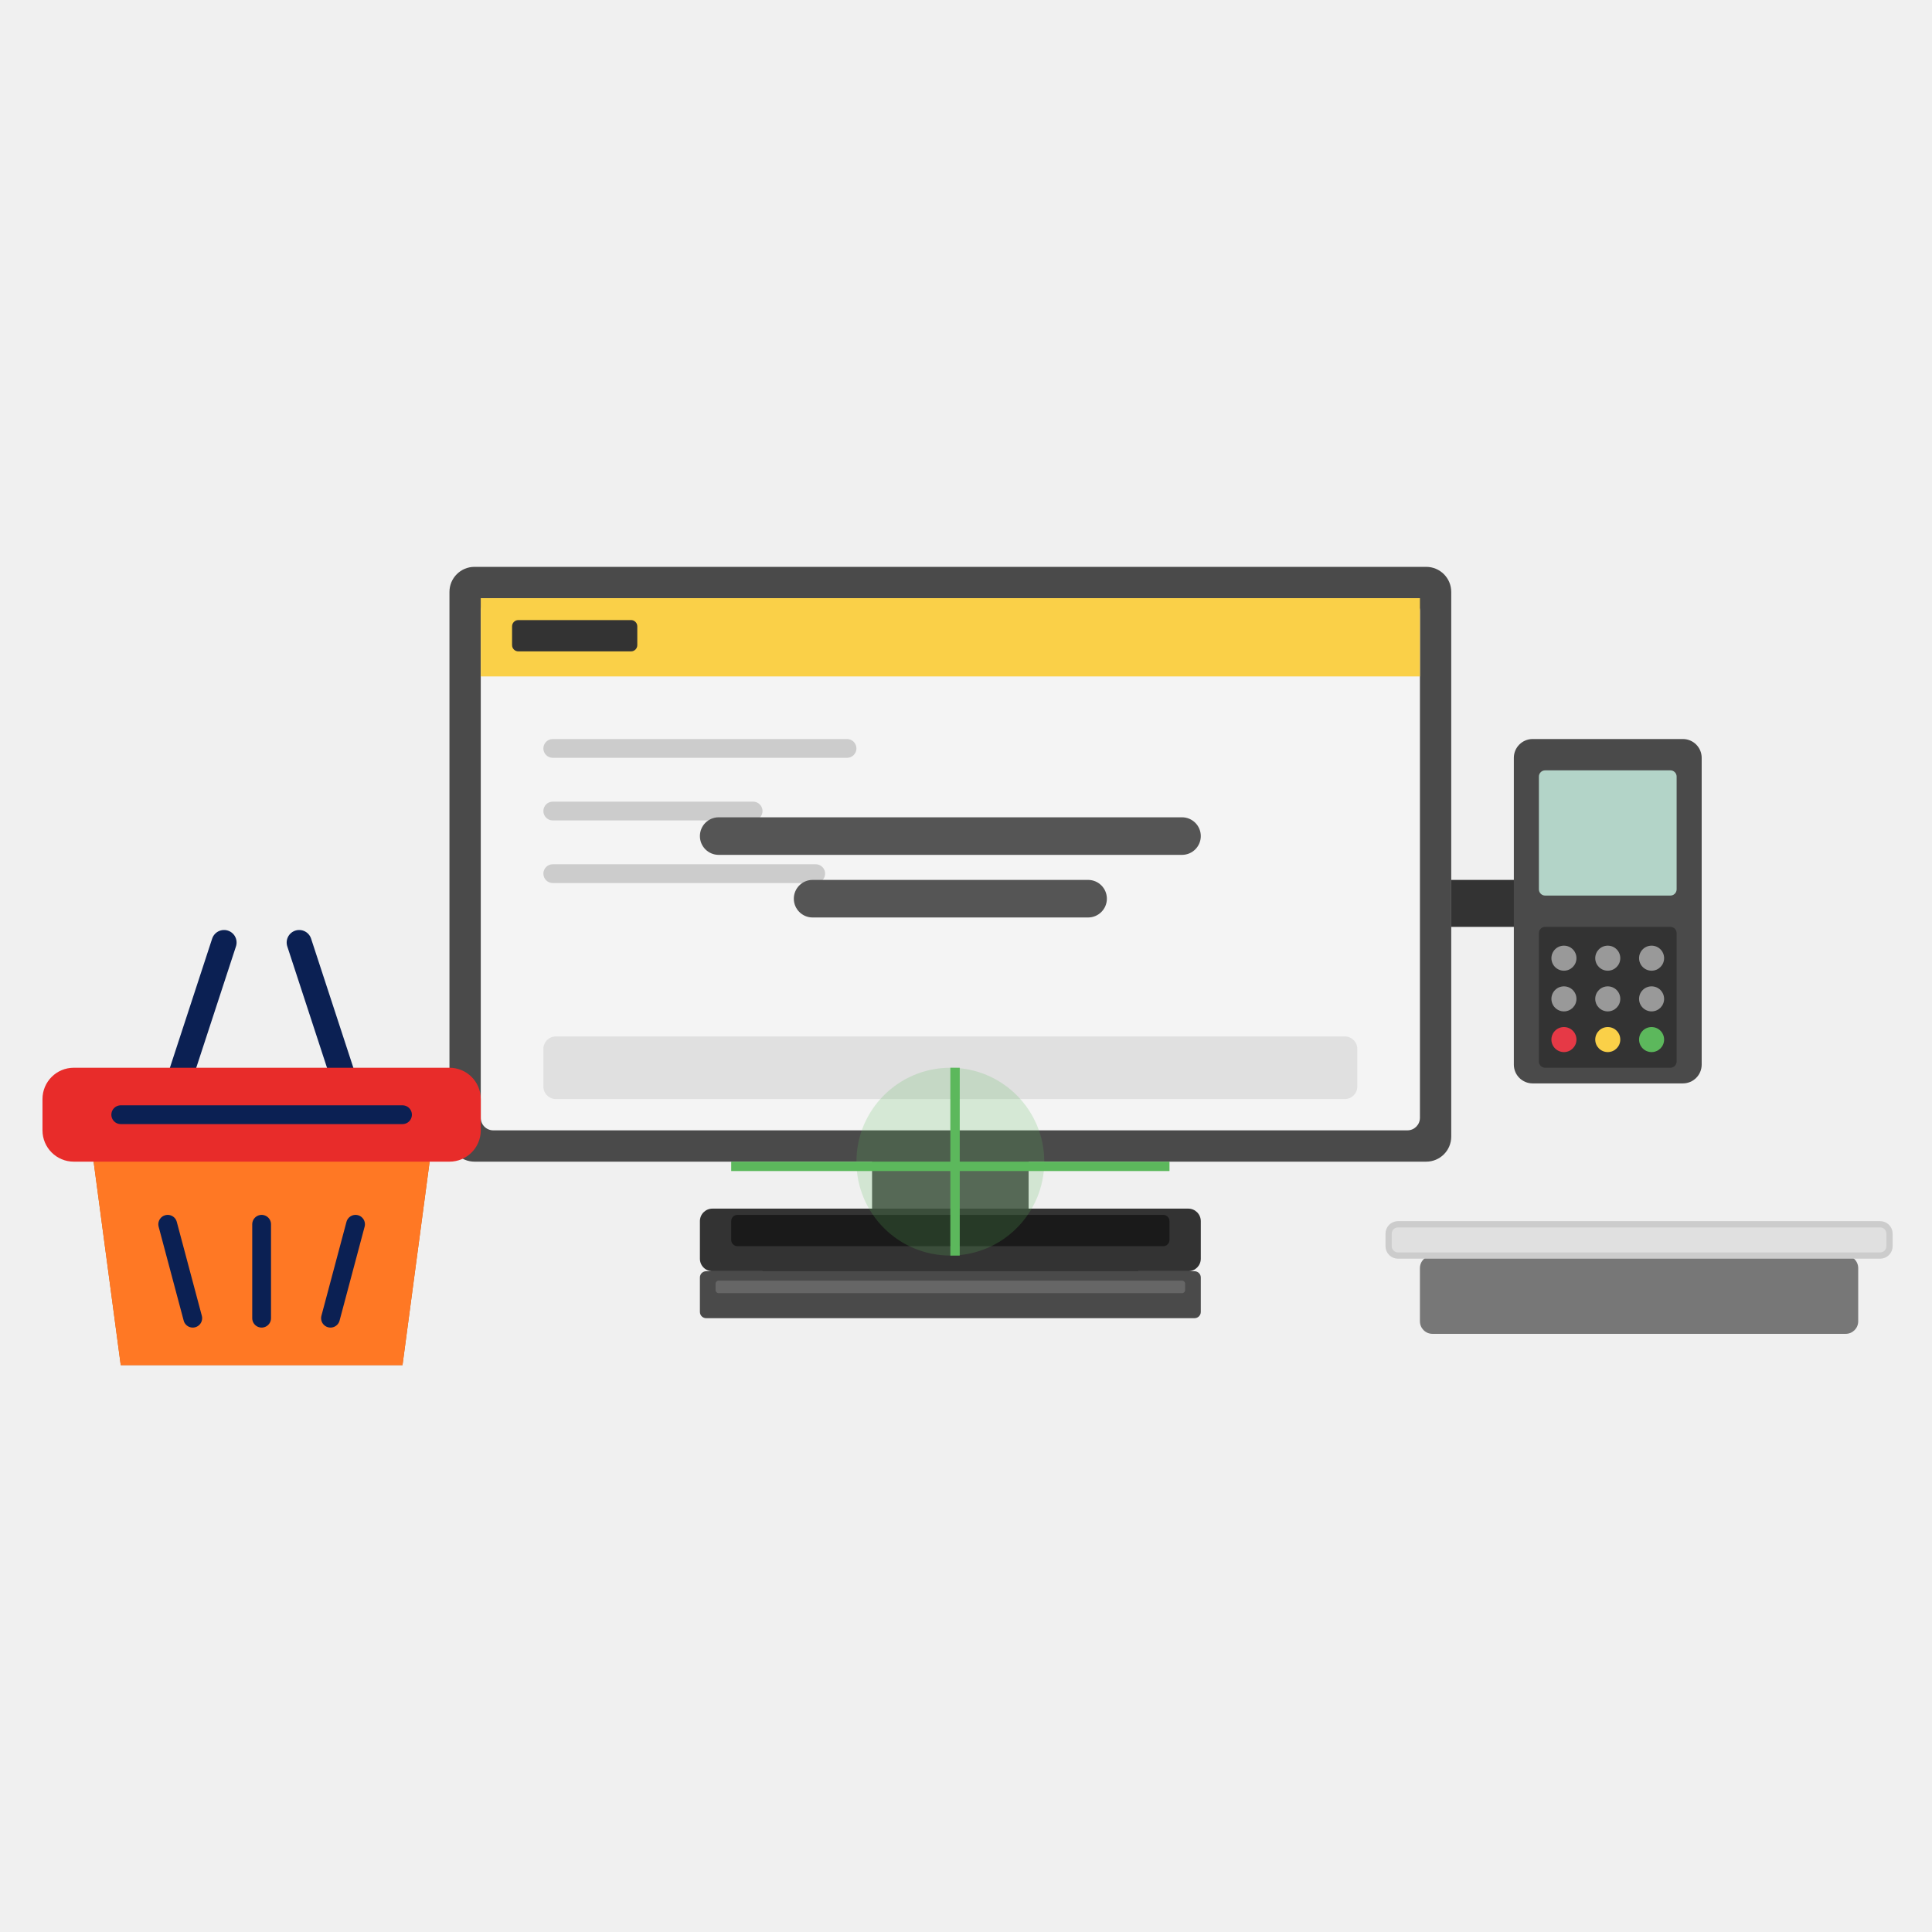
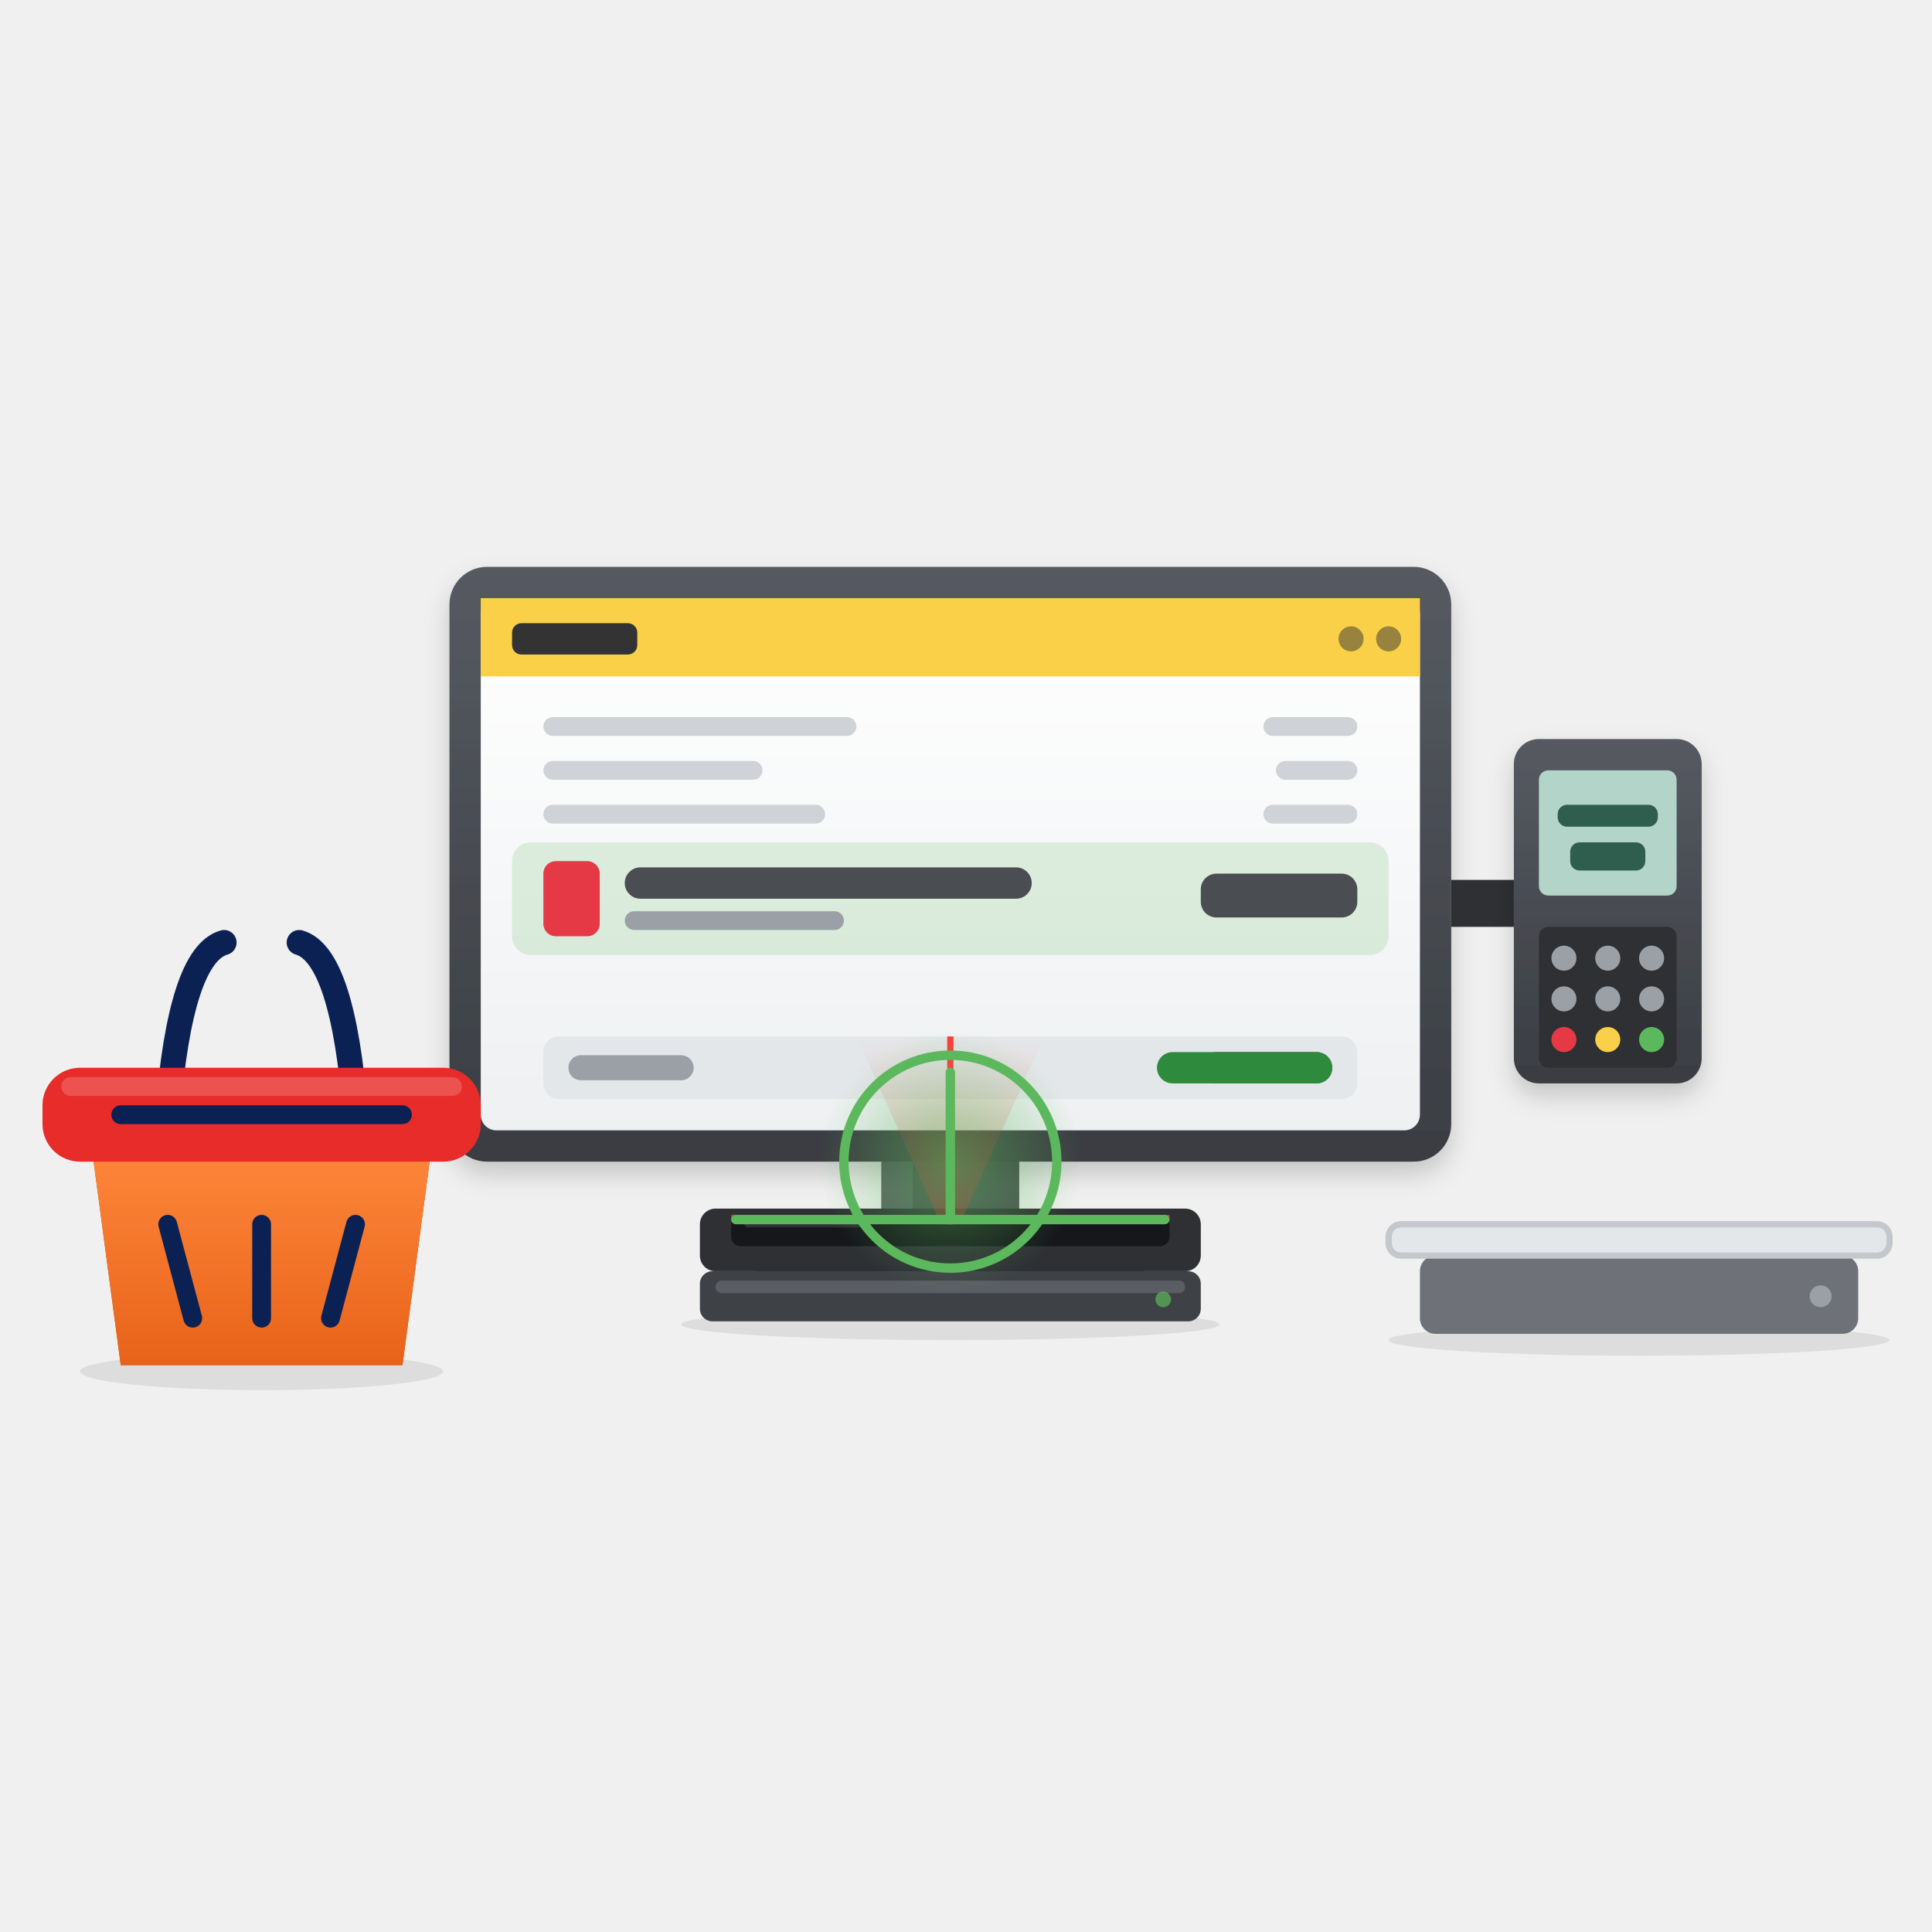
- <svg xmlns="http://www.w3.org/2000/svg" viewBox="0 0 864 864" width="864" height="864">
+ <svg xmlns="http://www.w3.org/2000/svg" viewBox="0 0 864 864" width="864" height="864" role="img" aria-labelledby="t">
+   <defs>
+     <linearGradient id="gMon" x1="0" y1="0" x2="0" y2="1">
+       <stop offset="0" stop-color="#565A61" />
+       <stop offset="1" stop-color="#3A3D42" />
+     </linearGradient>
+     <linearGradient id="gScreen" x1="0" y1="0" x2="0" y2="1">
+       <stop offset="0" stop-color="#FFFFFF" />
+       <stop offset="1" stop-color="#EEF0F2" />
+     </linearGradient>
+     <linearGradient id="gBottle" x1="0" y1="0" x2="1" y2="0">
+       <stop offset="0" stop-color="#B8141C" />
+       <stop offset=".35" stop-color="#E63946" />
+       <stop offset=".55" stop-color="#F26670" />
+       <stop offset="1" stop-color="#B8141C" />
+     </linearGradient>
+     <linearGradient id="gBasket" x1="0" y1="0" x2="0" y2="1">
+       <stop offset="0" stop-color="#FF8A3D" />
+       <stop offset="1" stop-color="#E8621A" />
+     </linearGradient>
+     <linearGradient id="gLaser" x1="0" y1="1" x2="0" y2="0">
+       <stop offset="0" stop-color="#FF2A2A" stop-opacity=".9" />
+       <stop offset="1" stop-color="#FF2A2A" stop-opacity="0" />
+     </linearGradient>
+     <radialGradient id="gOk">
+       <stop offset="0" stop-color="#5CB85C" stop-opacity=".55" />
+       <stop offset="1" stop-color="#5CB85C" stop-opacity="0" />
+     </radialGradient>
+     <filter id="shadow" x="-30%" y="-30%" width="160%" height="160%">
+       <feDropShadow dx="0" dy="4" stdDeviation="4" flood-color="#000" flood-opacity=".18" />
+     </filter>
+   </defs>
  <style>
-     /* ANIMAÇÃO FLUIDA DO PRODUTO (Mantida nas proporções perfeitas originais) */
+     /* ===== FLUXO ORIGINAL (tempos e posições preservados) ===== */
    .product-x { animation: moveX 6s infinite cubic-bezier(0.4, 0, 0.2, 1); }
    .product-y { animation: moveY 6s infinite cubic-bezier(0.4, 0, 0.2, 1); }
- 
    @keyframes moveX {
-         0%, 10%   { transform: translateX(180px); }
-         35%, 50%  { transform: translateX(400px); }
-         70%, 90%  { transform: translateX(620px); }
-         100%      { transform: translateX(180px); }
-     }
- 
+       0%, 20%   { transform: translateX(180px); }
+       35%, 50%  { transform: translateX(400px); }
+       70%, 90%  { transform: translateX(620px); }
+       100%      { transform: translateX(180px); }
+     }
    @keyframes moveY {
-         0%, 10%   { transform: translateY(270px); opacity: 0; }
-         15%       { transform: translateY(270px); opacity: 1; } 
-         22%       { transform: translateY(150px); } 
-         35%, 50%  { transform: translateY(250px); } 
-         60%       { transform: translateY(160px); } 
-         70%       { transform: translateY(260px); opacity: 1; } 
-         85%       { transform: translateY(260px); opacity: 1; }
-         90%, 100% { transform: translateY(260px); opacity: 0; } 
-     }
- 
-     /* MENSAGEM NA TELA (MOCKUP DE LINHAS) */
-     .screen-text-anim {
-         animation: textFade 6s infinite ease-in-out;
-     }
- 
+       0%, 10%   { transform: translateY(270px); opacity: 0; }
+       15%       { transform: translateY(270px); opacity: 1; }
+       22%       { transform: translateY(150px); }
+       35%, 50%  { transform: translateY(250px); }
+       60%       { transform: translateY(160px); }
+       70%       { transform: translateY(260px); opacity: 1; }
+       85%       { transform: translateY(260px); opacity: 1; }
+       90%, 100% { transform: translateY(260px); opacity: 0; }
+     }
+ 
+     /* ===== EXTRAS sincronizados ao mesmo ciclo de 6s ===== */
+     /* inclinação no transporte + "amassadinha" ao pousar */
+     .product-r { transform-box: fill-box; transform-origin: 50% 100%;
+                  animation: tilt 6s infinite cubic-bezier(0.4, 0, 0.2, 1); }
+     @keyframes tilt {
+       0%, 15%  { transform: rotate(0) scale(1); }
+       22%      { transform: rotate(-10deg) scale(1); }
+       33%      { transform: rotate(0) scale(1); }
+       35%      { transform: rotate(0) scale(1.06, .94); }
+       38%, 50% { transform: rotate(0) scale(1); }
+       60%      { transform: rotate(10deg) scale(1); }
+       68%      { transform: rotate(0) scale(1); }
+       70%      { transform: rotate(0) scale(1.06, .94); }
+       73%, 85% { transform: rotate(0) scale(1); }
+       90%,100% { transform: rotate(0) scale(.85); }
+     }
+ 
+     /* cesta balança quando o produto sai */
+     .basket { transform-box: fill-box; transform-origin: 50% 100%; animation: basketNudge 6s infinite ease-out; }
+     @keyframes basketNudge {
+       0%, 15% { transform: rotate(0); }  18% { transform: rotate(-3deg); }
+       21% { transform: rotate(2deg); }   24%, 100% { transform: rotate(0); }
+     }
+ 
+     /* laser vermelho varrendo enquanto o produto se aproxima */
+     .laser { animation: laserOn 6s infinite; }
+     @keyframes laserOn { 0%, 27% { opacity: 0; } 29%, 35% { opacity: 1; } 36%, 100% { opacity: 0; } }
+     .laser-sweep { transform-box: fill-box; transform-origin: 50% 100%; animation: sweep .45s infinite alternate ease-in-out; }
+     @keyframes sweep { from { transform: skewX(-18deg); } to { transform: skewX(18deg); } }
+ 
+     /* bip verde (mesma janela do original) */
+     .bip-anim { animation: bipFlash 6s infinite; }
+     @keyframes bipFlash { 0%, 34% { opacity: 0; } 36%, 42% { opacity: 1; } 46%, 100% { opacity: 0; } }
+     .bip-ring { transform-box: fill-box; transform-origin: center; animation: ring 6s infinite ease-out; }
+     @keyframes ring {
+       0%, 35% { transform: scale(.3); opacity: 0; } 36% { opacity: .8; }
+       46% { transform: scale(1.6); opacity: 0; } 100% { opacity: 0; }
+     }
+ 
+     /* item novo na tela (mesma janela do original) */
+     .screen-text-anim { animation: textFade 6s infinite ease-in-out; }
    @keyframes textFade {
-         0%, 33%   { opacity: 0; transform: translateY(5px); }
-         36%, 67%  { opacity: 1; transform: translateY(0); } 
-         70%, 100% { opacity: 0; transform: translateY(-5px); } 
-     }
- 
-     /* LUZ DO LEITOR */
-     .bip-anim { animation: bipFlash 6s infinite; }
- 
-     @keyframes bipFlash {
-         0%, 34%   { opacity: 0; }
-         36%, 42%  { opacity: 1; } 
-         46%, 100% { opacity: 0; }
+       0%, 33%   { opacity: 0; transform: translateY(5px); }
+       36%, 67%  { opacity: 1; transform: translateY(0); }
+       70%, 100% { opacity: 0; transform: translateY(-5px); }
+     }
+     .row-flash { animation: rowFlash 6s infinite; }
+     @keyframes rowFlash { 0%, 35% { opacity: 0; } 37% { opacity: .22; } 55%, 100% { opacity: 0; } }
+     .tot-old { animation: totOld 6s infinite; }
+     .tot-new { animation: totNew 6s infinite; }
+     @keyframes totOld { 0%, 35% { opacity: 1; } 37%, 67% { opacity: 0; } 70%, 100% { opacity: 1; } }
+     @keyframes totNew { 0%, 35% { opacity: 0; } 37%, 67% { opacity: 1; } 70%, 100% { opacity: 0; } }
+ 
+     /* pinpad mostra valor junto com a tela */
+     .pin-price { animation: textFade 6s infinite ease-in-out; }
+ 
+     /* balança da área de ensacamento reage ao peso */
+     .plate { animation: platePress 6s infinite ease-out; }
+     @keyframes platePress {
+       0%, 69% { transform: translateY(0); } 71% { transform: translateY(3px); }
+       74%, 88% { transform: translateY(2px); } 92%, 100% { transform: translateY(0); }
+     }
+     .bag-led { animation: bagLed 6s infinite; }
+     @keyframes bagLed { 0%, 70% { fill: #9AA0A6; } 72%, 88% { fill: #5CB85C; } 90%, 100% { fill: #9AA0A6; } }
+ 
+     @media (prefers-reduced-motion: reduce) {
+       .laser-sweep, .basket, .product-r, .bip-ring, .plate { animation: none; }
    }
  </style>
  <g transform="translate(432, 432) scale(1.4) translate(-405, -167.5)">
-     <g transform="translate(180, 260)">
-       <line x1="-30" y1="-45" x2="-12" y2="-100" stroke="#0B2053" stroke-width="8" stroke-linecap="round" />
-       <line x1="30" y1="-45" x2="12" y2="-100" stroke="#0B2053" stroke-width="8" stroke-linecap="round" />
-       <polygon points="-55,-40 55,-40 45,35 -45,35" fill="#C25A12" />
+     <ellipse cx="180" cy="297" rx="58" ry="6" fill="#000" opacity=".08" />
+     <ellipse cx="400" cy="282" rx="86" ry="5" fill="#000" opacity=".08" />
+     <ellipse cx="620" cy="287" rx="80" ry="5" fill="#000" opacity=".08" />
+     <g class="basket">
+       <g transform="translate(180, 260)">
+         <path d="M-30 -45 Q-26 -96 -12 -100" stroke="#0B2053" stroke-width="8" fill="none" stroke-linecap="round" />
+         <path d="M30 -45 Q26 -96 12 -100" stroke="#0B2053" stroke-width="8" fill="none" stroke-linecap="round" />
+         <polygon points="-55,-40 55,-40 45,35 -45,35" fill="#B94E0E" />
+       </g>
    </g>
    <g transform="translate(400, 110)">
-       <rect x="-25" y="80" width="50" height="70" fill="#555555" />
-       <rect x="-60" y="150" width="120" height="15" fill="#333333" rx="4" />
-       <rect x="-160" y="-70" width="320" height="190" fill="#4A4A4A" rx="8" />
-       <rect x="-150" y="-60" width="300" height="170" fill="#F4F4F4" rx="4" />
+       <rect x="-22" y="80" width="44" height="72" fill="#4A4D52" />
+       <rect x="-22" y="80" width="10" height="72" fill="#5A5E64" />
+       <rect x="-62" y="150" width="124" height="15" fill="#2E3034" rx="6" />
+       <rect x="-160" y="-70" width="320" height="190" fill="url(#gMon)" rx="12" filter="url(#shadow)" />
+       <rect x="-150" y="-60" width="300" height="170" fill="url(#gScreen)" rx="5" />
      <rect x="-150" y="-60" width="300" height="25" fill="#FAD048" />
-       <rect x="-140" y="-53" width="40" height="10" fill="#333333" rx="2" />
-       <rect x="-130" y="-15" width="100" height="6" fill="#CCCCCC" rx="3" />
-       <rect x="-130" y="5" width="70" height="6" fill="#CCCCCC" rx="3" />
-       <rect x="-130" y="25" width="90" height="6" fill="#CCCCCC" rx="3" />
-       <rect x="-130" y="80" width="260" height="20" fill="#E0E0E0" rx="4" />
+       <rect x="-140" y="-52" width="40" height="10" fill="#333" rx="3" />
+       <circle cx="128" cy="-47" r="4" fill="#333" opacity=".5" />
+       <circle cx="140" cy="-47" r="4" fill="#333" opacity=".5" />
+       <rect x="-130" y="-22" width="100" height="6" fill="#CFD3D7" rx="3" />
+       <rect x="100" y="-22" width="30" height="6" fill="#CFD3D7" rx="3" />
+       <rect x="-130" y="-8" width="70" height="6" fill="#CFD3D7" rx="3" />
+       <rect x="104" y="-8" width="26" height="6" fill="#CFD3D7" rx="3" />
+       <rect x="-130" y="6" width="90" height="6" fill="#CFD3D7" rx="3" />
+       <rect x="100" y="6" width="30" height="6" fill="#CFD3D7" rx="3" />
      <g class="screen-text-anim">
-         <rect x="-80" y="10" width="160" height="12" fill="#555555" rx="6" />
-         <rect x="-50" y="30" width="100" height="12" fill="#555555" rx="6" />
-       </g>
-       <rect x="160" y="30" width="30" height="15" fill="#333333" />
-       <rect x="180" y="-15" width="60" height="110" fill="#4A4A4A" rx="6" />
-       <rect x="188" y="-5" width="44" height="40" fill="#B3D4C8" rx="2" />
-       <rect x="188" y="45" width="44" height="45" fill="#333333" rx="2" />
-       <circle cx="196" cy="55" r="4" fill="#999999" />
-       <circle cx="210" cy="55" r="4" fill="#999999" />
-       <circle cx="224" cy="55" r="4" fill="#999999" />
-       <circle cx="196" cy="68" r="4" fill="#999999" />
-       <circle cx="210" cy="68" r="4" fill="#999999" />
-       <circle cx="224" cy="68" r="4" fill="#999999" />
+         <rect class="row-flash" x="-140" y="18" width="280" height="36" fill="#5CB85C" opacity=".18" rx="6" />
+         <rect x="-130" y="24" width="18" height="24" fill="#E63946" rx="4" />
+         <rect x="-104" y="26" width="130" height="10" fill="#4A4D52" rx="5" />
+         <rect x="-104" y="40" width="70" height="6" fill="#9AA0A6" rx="3" />
+         <rect x="80" y="28" width="50" height="14" fill="#4A4D52" rx="5" />
+       </g>
+       <rect x="-130" y="80" width="260" height="20" fill="#E4E7EA" rx="5" />
+       <rect x="-122" y="86" width="40" height="8" fill="#9AA0A6" rx="4" />
+       <rect class="tot-old" x="80" y="85" width="42" height="10" fill="#4A4D52" rx="5" />
+       <rect class="tot-new" x="66" y="85" width="56" height="10" fill="#2E8B3E" rx="5" />
+       <rect x="160" y="30" width="30" height="15" fill="#2E3034" />
+       <rect x="180" y="-15" width="60" height="110" fill="url(#gMon)" rx="8" filter="url(#shadow)" />
+       <rect x="188" y="-5" width="44" height="40" fill="#B3D4C8" rx="3" />
+       <g class="pin-price">
+         <rect x="194" y="6" width="32" height="7" fill="#2F5D4E" rx="3" />
+         <rect x="198" y="18" width="24" height="9" fill="#2F5D4E" rx="3" />
+       </g>
+       <rect x="188" y="45" width="44" height="45" fill="#2E3034" rx="3" />
+       <g fill="#9AA0A6">
+         <circle cx="196" cy="55" r="4" />
+         <circle cx="210" cy="55" r="4" />
+         <circle cx="224" cy="55" r="4" />
+         <circle cx="196" cy="68" r="4" />
+         <circle cx="210" cy="68" r="4" />
+         <circle cx="224" cy="68" r="4" />
+       </g>
      <circle cx="196" cy="81" r="4" fill="#E63946" />
      <circle cx="210" cy="81" r="4" fill="#FAD048" />
      <circle cx="224" cy="81" r="4" fill="#5CB85C" />
    </g>
    <g transform="translate(400, 260)">
-       <rect x="-80" y="-15" width="160" height="20" fill="#333333" rx="4" />
-       <rect x="-70" y="-13" width="140" height="10" fill="#1A1A1A" rx="2" />
+       <rect x="-80" y="-15" width="160" height="20" fill="#2E3034" rx="5" />
+       <rect x="-70" y="-13" width="140" height="10" fill="#15171A" rx="3" />
+       <rect x="-66" y="-12" width="40" height="3" fill="#FFFFFF" opacity=".12" rx="1.5" />
+     </g>
+     <g class="laser" transform="translate(400, 250)">
+       <g class="laser-sweep">
+         <polygon points="-3,0 3,0 30,-60 -30,-60" fill="url(#gLaser)" opacity=".35" />
+         <rect x="-1" y="-60" width="2" height="60" fill="#FF3B3B" />
+       </g>
+       <rect x="-70" y="-3" width="140" height="2" fill="#FF3B3B" opacity=".8" />
    </g>
    <g class="product-x">
      <g class="product-y">
-         <path d="M -18,0 L 18,0 L 18,-50 Q 18,-60 9,-65 L 9,-75 L -9,-75 L -9,-65 Q -18,-60 -18,-50 Z" fill="#E63946" stroke="#B71C1C" stroke-width="2" />
-         <rect x="-11" y="-80" width="22" height="6" fill="#DDDDDD" rx="2" stroke="#999999" stroke-width="1" />
-         <rect x="-17" y="-40" width="34" height="20" fill="#FFFFFF" />
-         <rect x="-17" y="-36" width="34" height="4" fill="#FAD048" />
-       </g>
-     </g>
-     <g transform="translate(180, 260)">
-       <polygon points="-55,-40 55,-40 45,35 -45,35" fill="#FF7824" />
-       <line x1="-30" y1="-10" x2="-22" y2="20" stroke="#0B2053" stroke-width="6" stroke-linecap="round" />
-       <line x1="0" y1="-10" x2="0" y2="20" stroke="#0B2053" stroke-width="6" stroke-linecap="round" />
-       <line x1="30" y1="-10" x2="22" y2="20" stroke="#0B2053" stroke-width="6" stroke-linecap="round" />
-       <rect x="-70" y="-60" width="140" height="30" fill="#E82C2A" rx="10" />
-       <line x1="-45" y1="-45" x2="45" y2="-45" stroke="#0B2053" stroke-width="6" stroke-linecap="round" />
+         <g class="product-r" filter="url(#shadow)">
+           <path d="M -18,0 L 18,0 L 18,-50 Q 18,-60 9,-65 L 9,-75 L -9,-75 L -9,-65 Q -18,-60 -18,-50 Z" fill="url(#gBottle)" stroke="#9E1117" stroke-width="1.5" />
+           <rect x="-11" y="-81" width="22" height="7" fill="#E4E7EA" rx="2" stroke="#9AA0A6" stroke-width="1" />
+           <rect x="-17" y="-40" width="34" height="22" fill="#FFFFFF" />
+           <rect x="-17" y="-37" width="34" height="4" fill="#FAD048" />
+           <g fill="#222">
+             <rect x="-12" y="-30" width="1.5" height="9" />
+             <rect x="-9" y="-30" width="1" height="9" />
+             <rect x="-6.5" y="-30" width="2" height="9" />
+             <rect x="-3" y="-30" width="1" height="9" />
+             <rect x="-0.5" y="-30" width="1.5" height="9" />
+             <rect x="2.5" y="-30" width="1" height="9" />
+             <rect x="5" y="-30" width="2" height="9" />
+             <rect x="8.5" y="-30" width="1" height="9" />
+             <rect x="10.5" y="-30" width="1.5" height="9" />
+           </g>
+           <rect x="-13" y="-58" width="4" height="50" fill="#FFFFFF" opacity=".25" rx="2" />
+         </g>
+       </g>
+     </g>
+     <g class="basket">
+       <g transform="translate(180, 260)">
+         <polygon points="-55,-40 55,-40 45,35 -45,35" fill="url(#gBasket)" />
+         <line x1="-30" y1="-10" x2="-22" y2="20" stroke="#0B2053" stroke-width="6" stroke-linecap="round" />
+         <line x1="0" y1="-10" x2="0" y2="20" stroke="#0B2053" stroke-width="6" stroke-linecap="round" />
+         <line x1="30" y1="-10" x2="22" y2="20" stroke="#0B2053" stroke-width="6" stroke-linecap="round" />
+         <rect x="-70" y="-60" width="140" height="30" fill="#E82C2A" rx="12" />
+         <rect x="-64" y="-57" width="128" height="6" fill="#FFFFFF" opacity=".18" rx="3" />
+         <line x1="-45" y1="-45" x2="45" y2="-45" stroke="#0B2053" stroke-width="6" stroke-linecap="round" />
+       </g>
    </g>
    <g transform="translate(400, 260)">
-       <rect x="-80" y="5" width="160" height="15" fill="#4A4A4A" rx="2" />
-       <rect x="-75" y="8" width="150" height="4" fill="#666666" rx="1" />
+       <rect x="-80" y="5" width="160" height="16" fill="#3E4146" rx="4" />
+       <rect x="-75" y="8" width="150" height="4" fill="#5A5E64" rx="2" />
+       <circle cx="68" cy="14" r="2.5" fill="#5CB85C" opacity=".7" />
    </g>
    <g transform="translate(620, 260)">
-       <rect x="-70" y="0" width="140" height="25" fill="#777777" rx="4" />
-       <rect x="-80" y="-10" width="160" height="10" fill="#E0E0E0" stroke="#CCCCCC" stroke-width="2" rx="3" />
+       <rect x="-70" y="0" width="140" height="25" fill="#6E7278" rx="5" />
+       <circle class="bag-led" cx="58" cy="13" r="3.5" fill="#9AA0A6" />
+       <g class="plate">
+         <rect x="-80" y="-10" width="160" height="10" fill="#E4E7EA" stroke="#C4C8CC" stroke-width="2" rx="4" />
+       </g>
    </g>
    <g transform="translate(400, 250)" class="bip-anim">
-       <rect x="-70" y="-20" width="140" height="3" fill="#5CB85C" />
-       <rect x="0" y="-50" width="3" height="60" fill="#5CB85C" />
-       <circle cx="0" cy="-20" r="30" fill="#5CB85C" opacity="0.2" />
-     </g>
+       <circle cx="0" cy="-20" r="42" fill="url(#gOk)" />
+       <rect x="-70" y="-3" width="140" height="3" fill="#5CB85C" rx="1.5" />
+       <rect x="-1.5" y="-50" width="3" height="50" fill="#5CB85C" rx="1.5" />
+     </g>
+     <circle class="bip-ring" cx="400" cy="230" r="34" fill="none" stroke="#5CB85C" stroke-width="3" />
  </g>
</svg>
